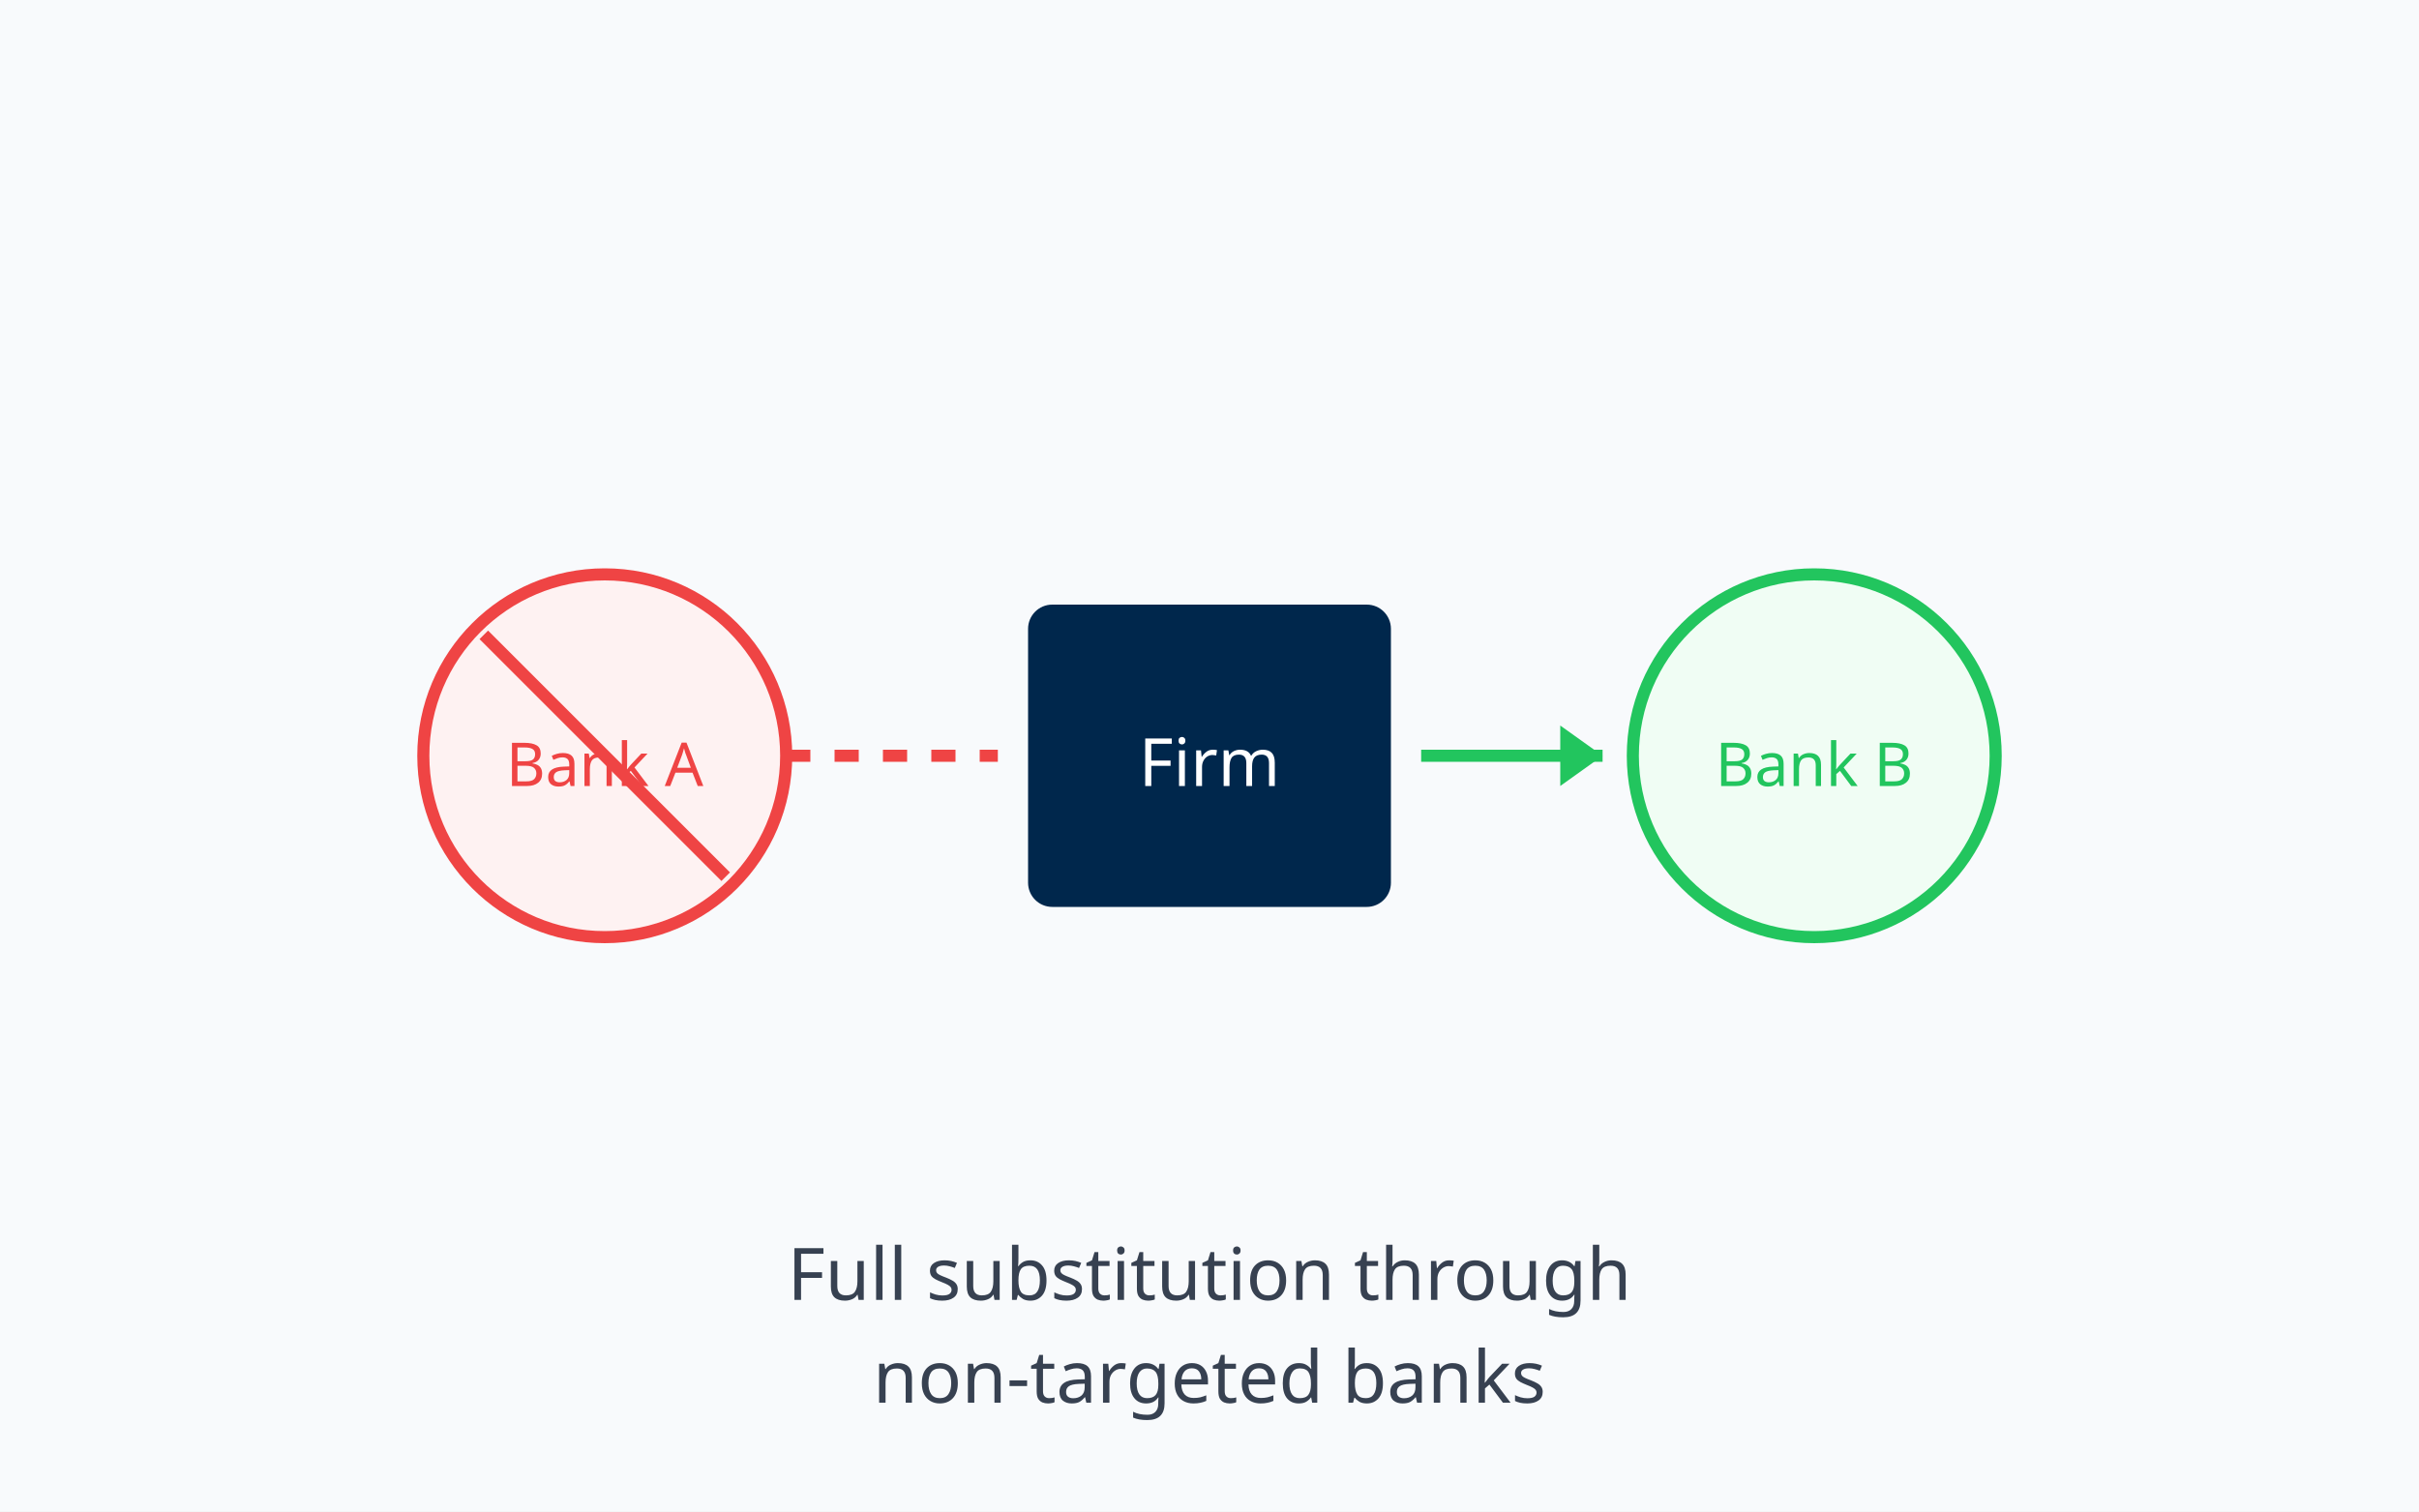
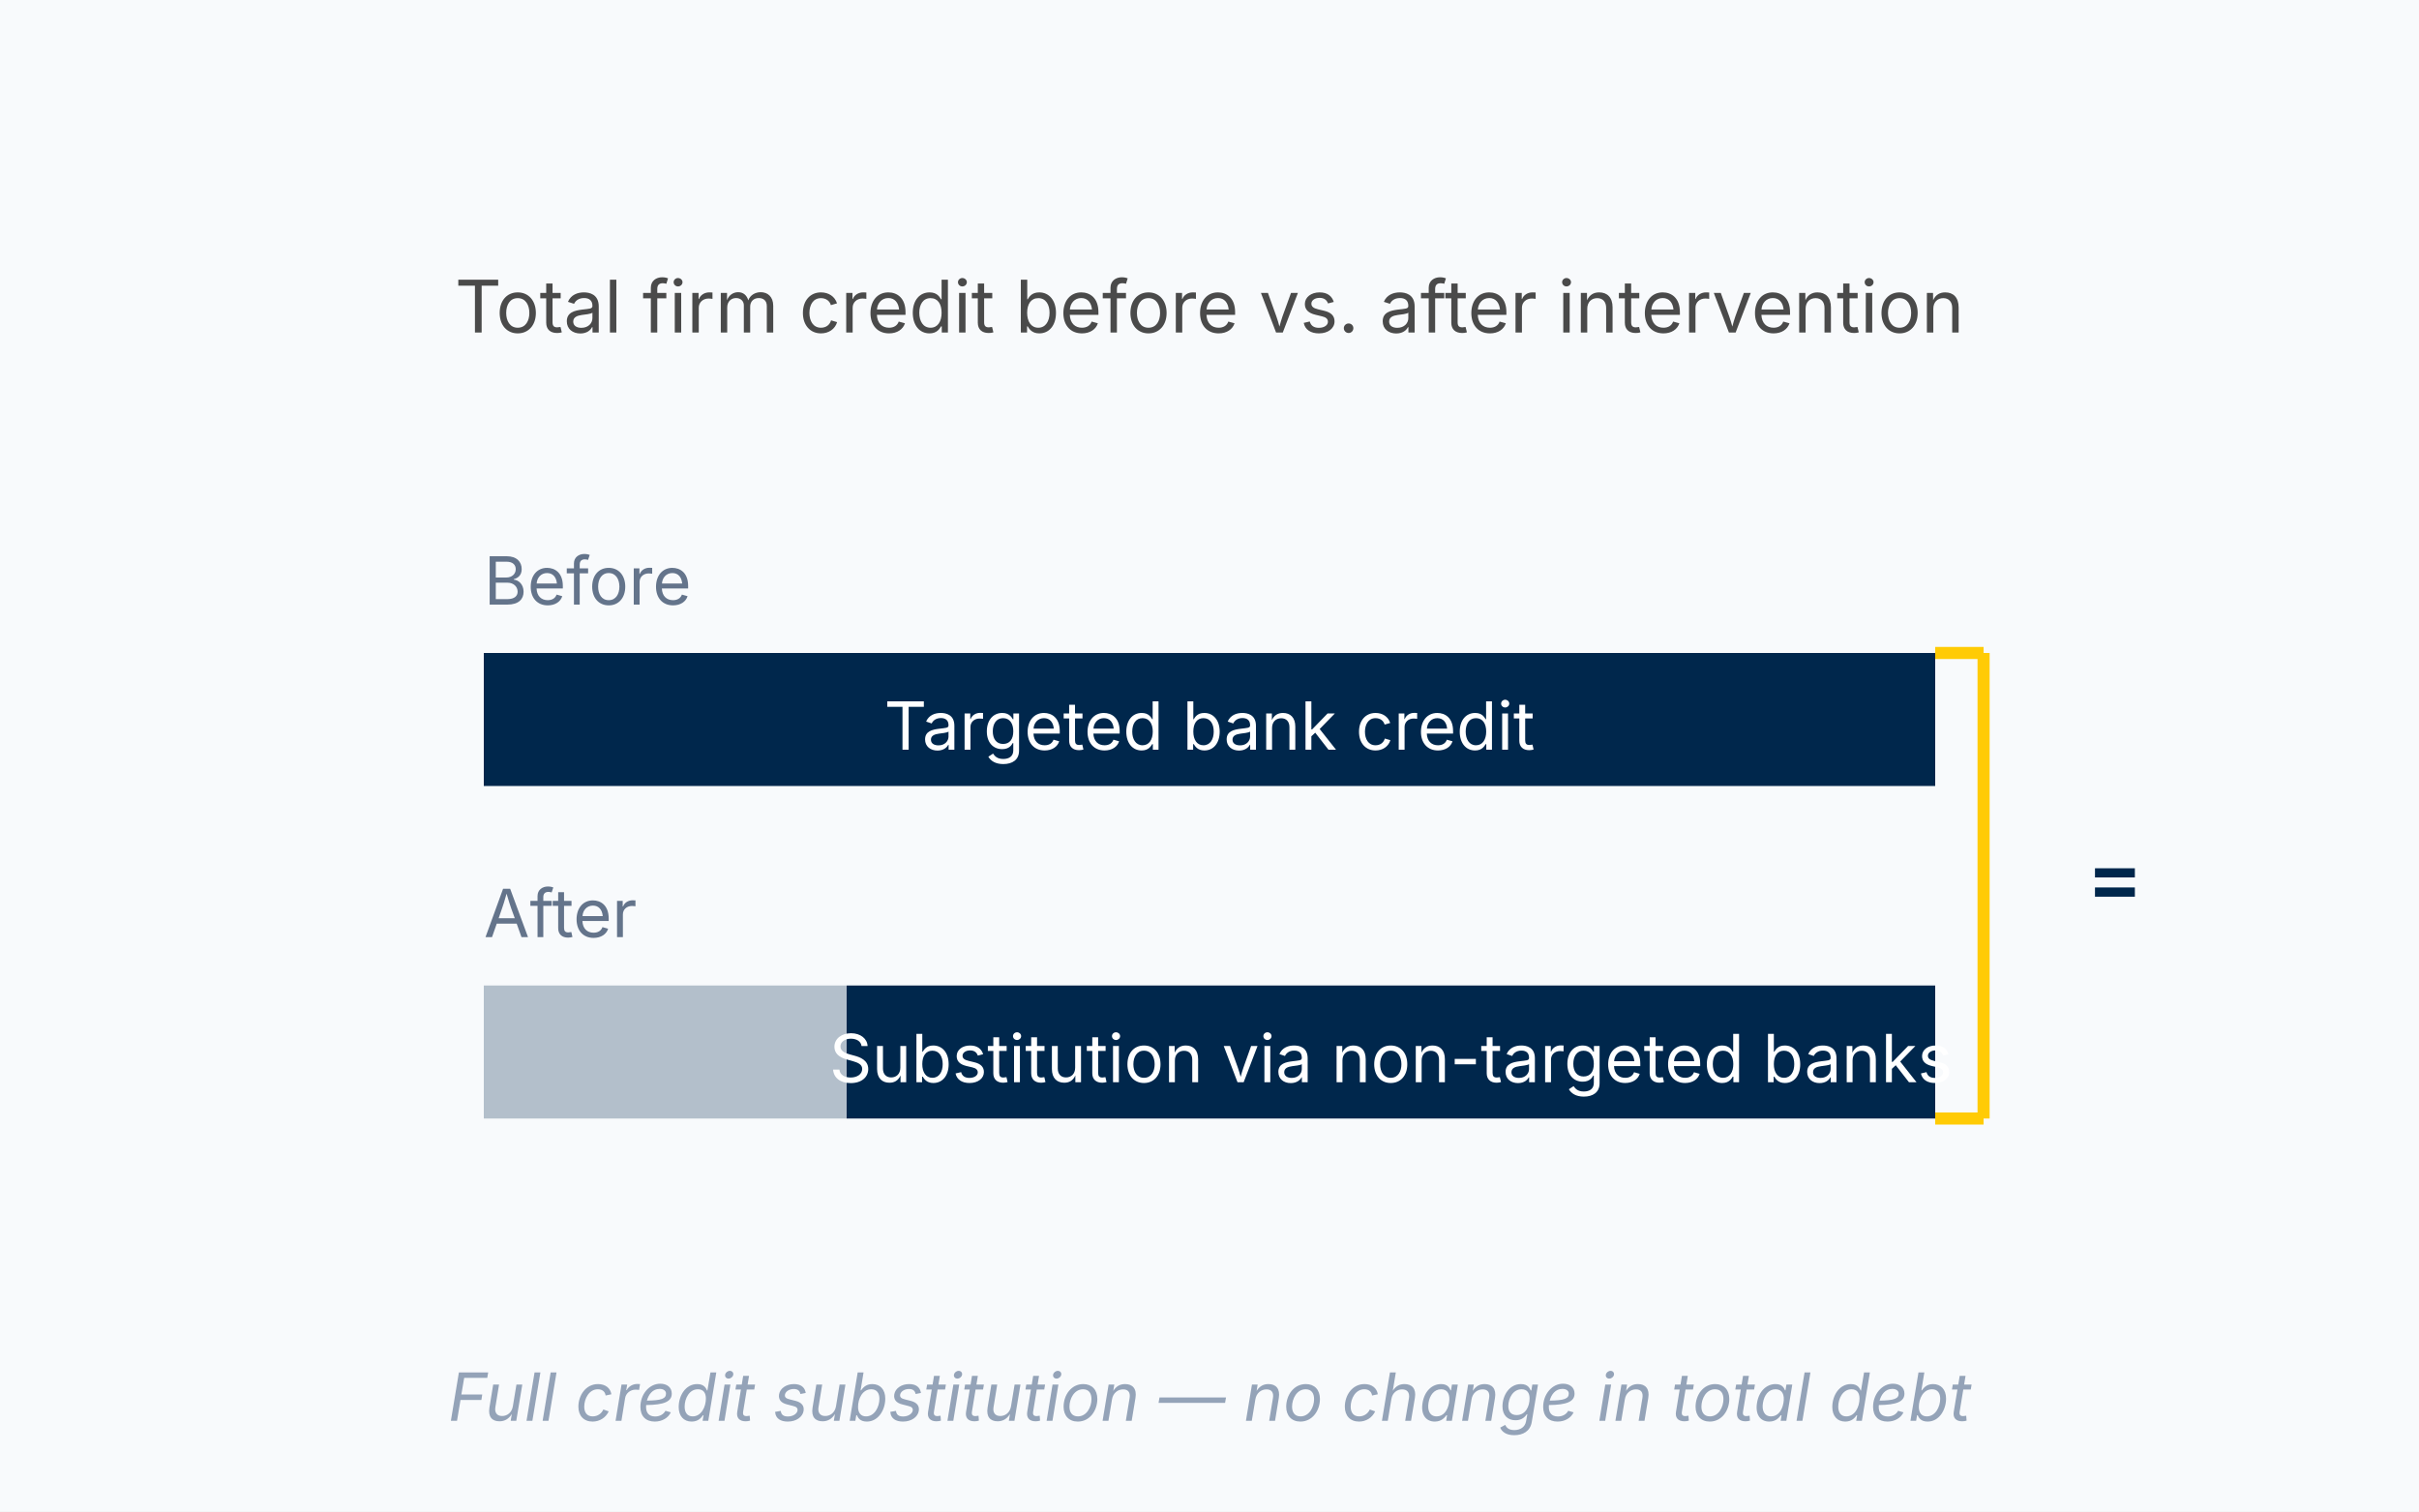
- <svg xmlns="http://www.w3.org/2000/svg" viewBox="0 0 400 250">
+ <svg xmlns="http://www.w3.org/2000/svg" viewBox="0 0 400 250" font-family="Inter, -apple-system, system-ui, sans-serif">
  <rect width="400" height="250" fill="#f8fafc" />
-   <circle cx="100" cy="125" r="30" fill="#fef2f2" stroke="#ef4444" stroke-width="2" />
-   <line x1="80" y1="105" x2="120" y2="145" stroke="#ef4444" stroke-width="2" />
-   <text x="100" y="130" text-anchor="middle" font-family="system-ui" font-size="10" fill="#ef4444">Bank A</text>
-   <rect x="170" y="100" width="60" height="50" rx="4" fill="#00274C" />
-   <text x="200" y="130" text-anchor="middle" font-family="system-ui" font-size="11" fill="#ffffff">Firm</text>
-   <circle cx="300" cy="125" r="30" fill="#f0fdf4" stroke="#22c55e" stroke-width="2" />
-   <text x="300" y="130" text-anchor="middle" font-family="system-ui" font-size="10" fill="#22c55e">Bank B</text>
-   <line x1="130" y1="125" x2="165" y2="125" stroke="#ef4444" stroke-width="2" stroke-dasharray="4,4" />
-   <line x1="235" y1="125" x2="265" y2="125" stroke="#22c55e" stroke-width="2" />
-   <polygon points="265,125 258,120 258,130" fill="#22c55e" />
-   <text x="200" y="215" text-anchor="middle" font-family="system-ui" font-size="12" fill="#374151">Full substitution through</text>
-   <text x="200" y="232" text-anchor="middle" font-family="system-ui" font-size="12" fill="#374151">non-targeted banks</text>
+   <text x="200" y="55" text-anchor="middle" font-size="12" fill="#4a4a4a">Total firm credit before vs. after intervention</text>
+   <text x="80" y="100" font-size="11" fill="#64748b">Before</text>
+   <rect x="80" y="108" width="240" height="22" fill="#00274C" />
+   <text x="200" y="124" text-anchor="middle" font-size="11" fill="#ffffff">Targeted bank credit</text>
+   <text x="80" y="155" font-size="11" fill="#64748b">After</text>
+   <rect x="80" y="163" width="60" height="22" fill="#00274C" opacity="0.28" />
+   <rect x="140" y="163" width="180" height="22" fill="#00274C" />
+   <text x="230" y="179" text-anchor="middle" font-size="11" fill="#ffffff">Substitution via non-targeted banks</text>
+   <line x1="320" y1="108" x2="328" y2="108" stroke="#FFCB05" stroke-width="2" />
+   <line x1="320" y1="185" x2="328" y2="185" stroke="#FFCB05" stroke-width="2" />
+   <line x1="328" y1="108" x2="328" y2="185" stroke="#FFCB05" stroke-width="2" />
+   <text x="345" y="150" font-size="14" font-weight="600" fill="#00274C">=</text>
+   <text x="200" y="235" text-anchor="middle" font-size="11" fill="#94a3b8" font-style="italic">Full credit substitution — no change in total debt</text>
</svg>
